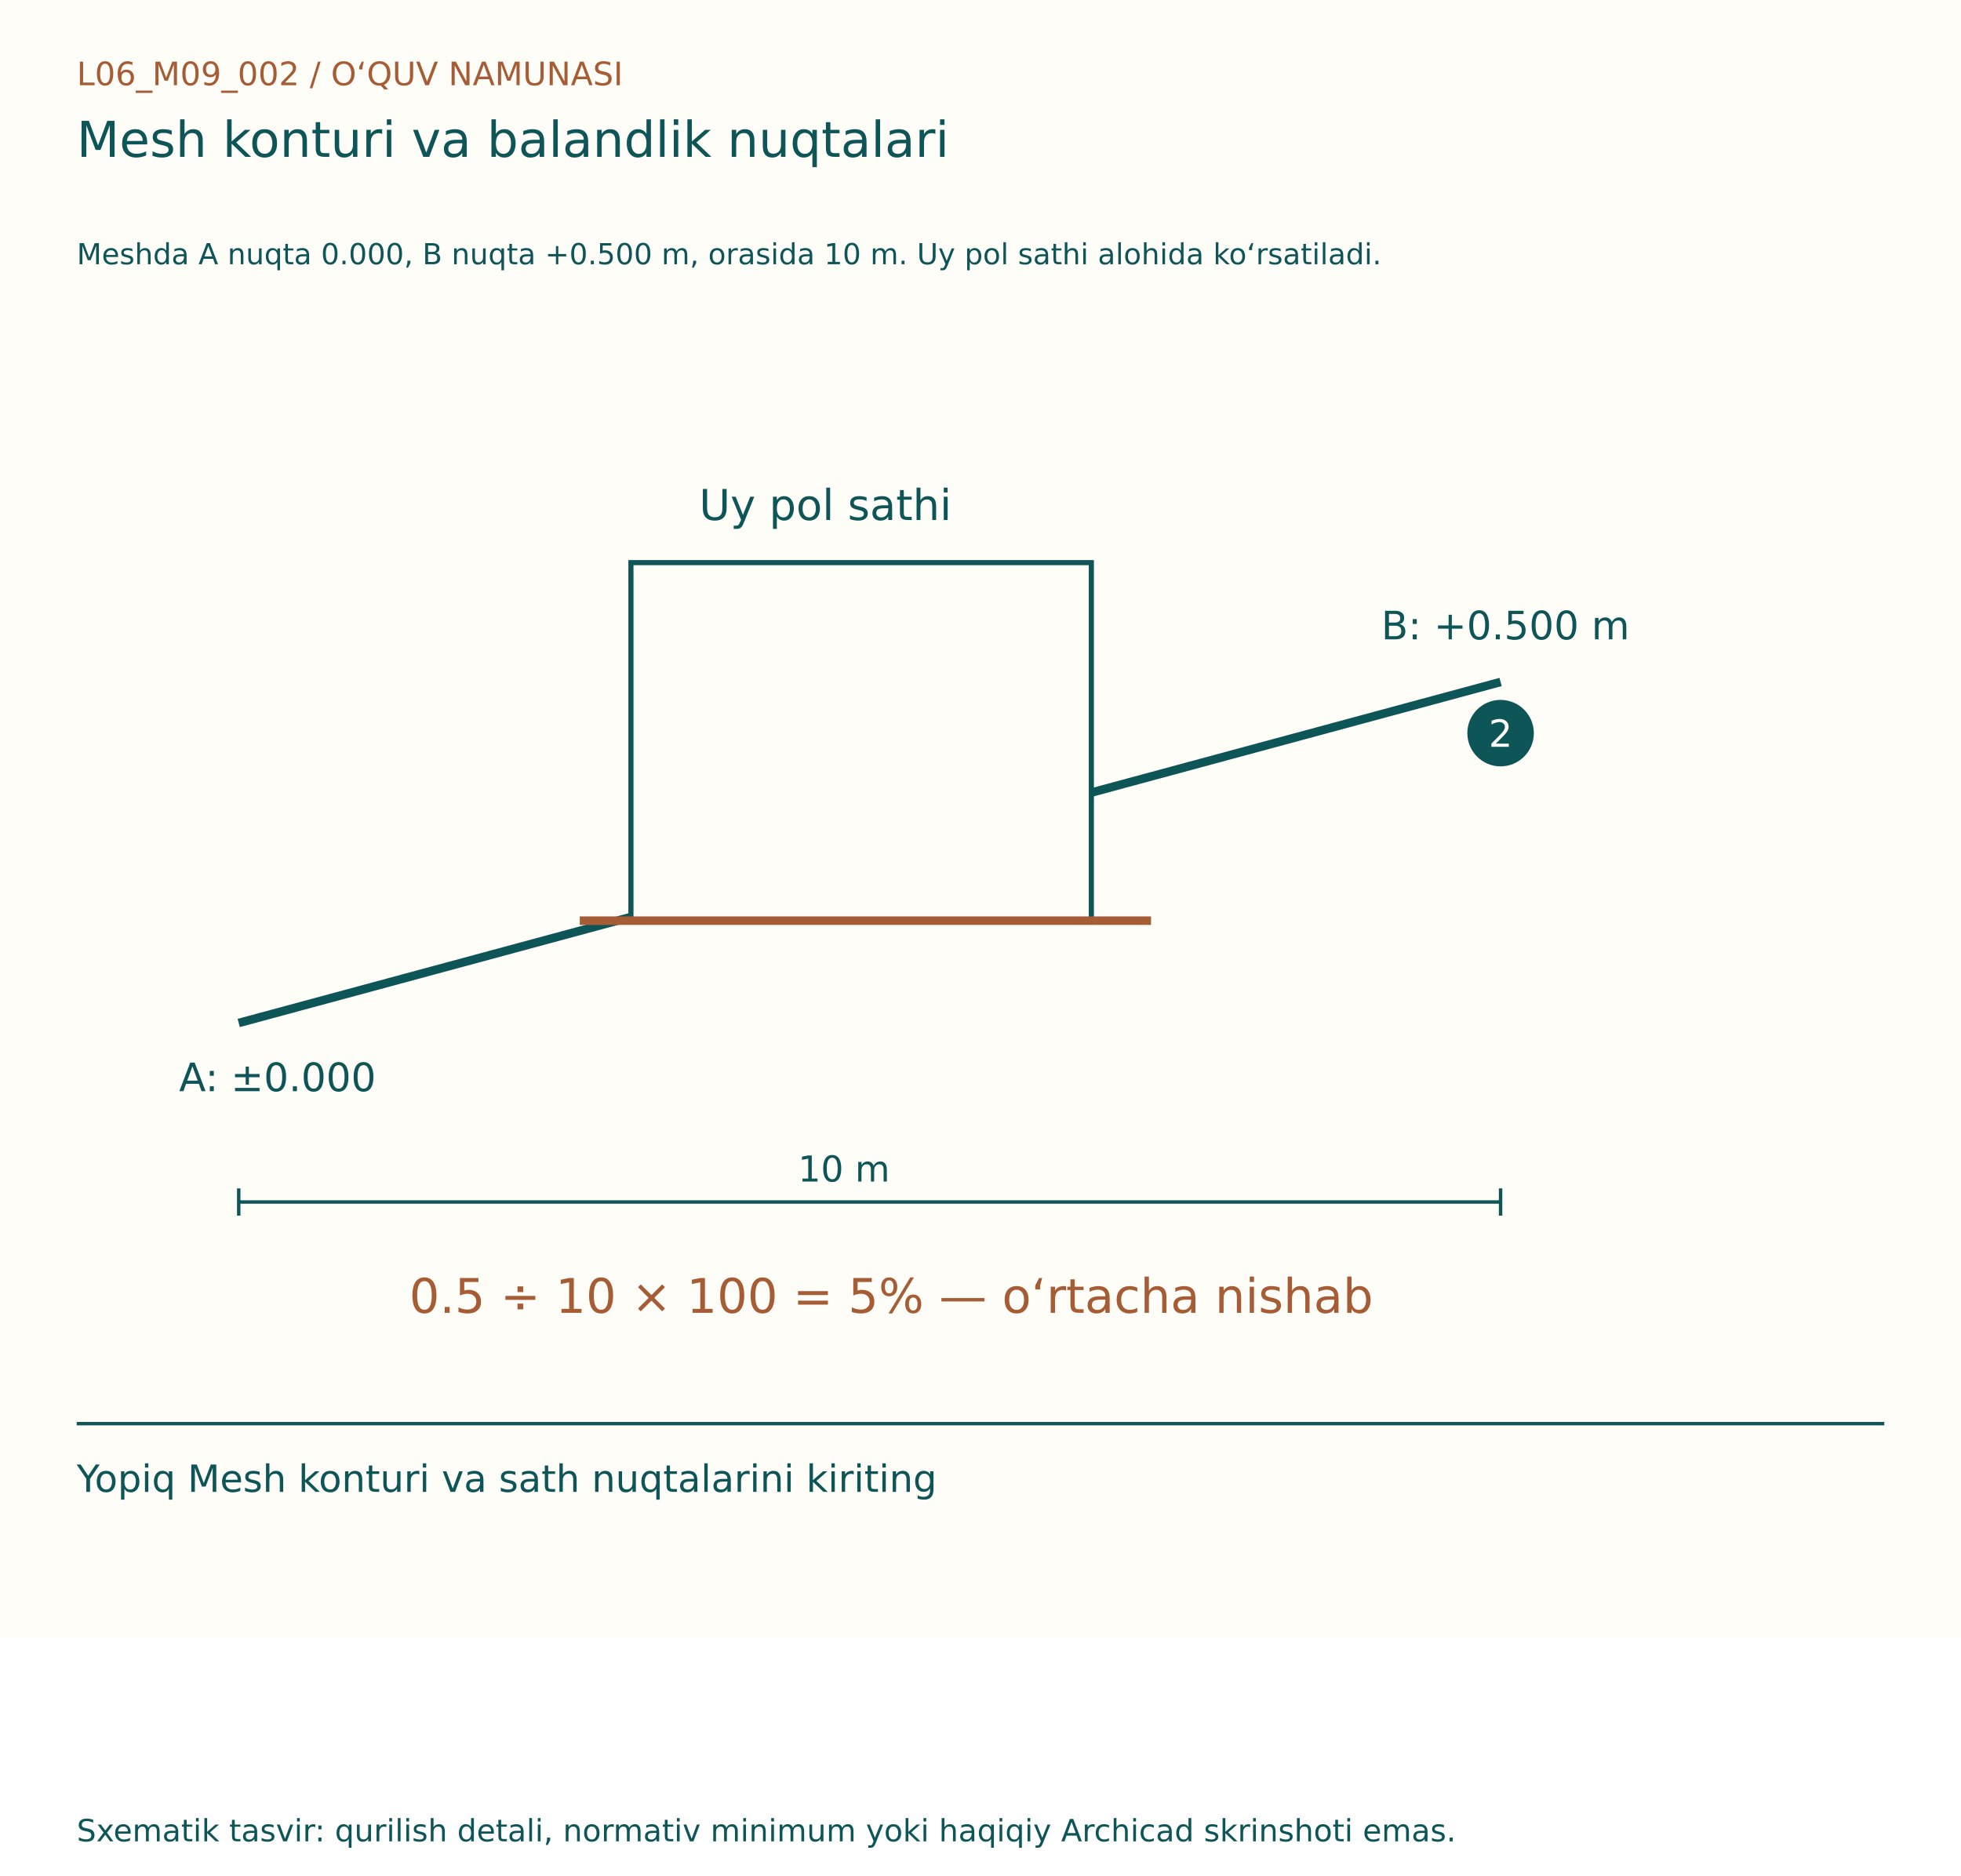
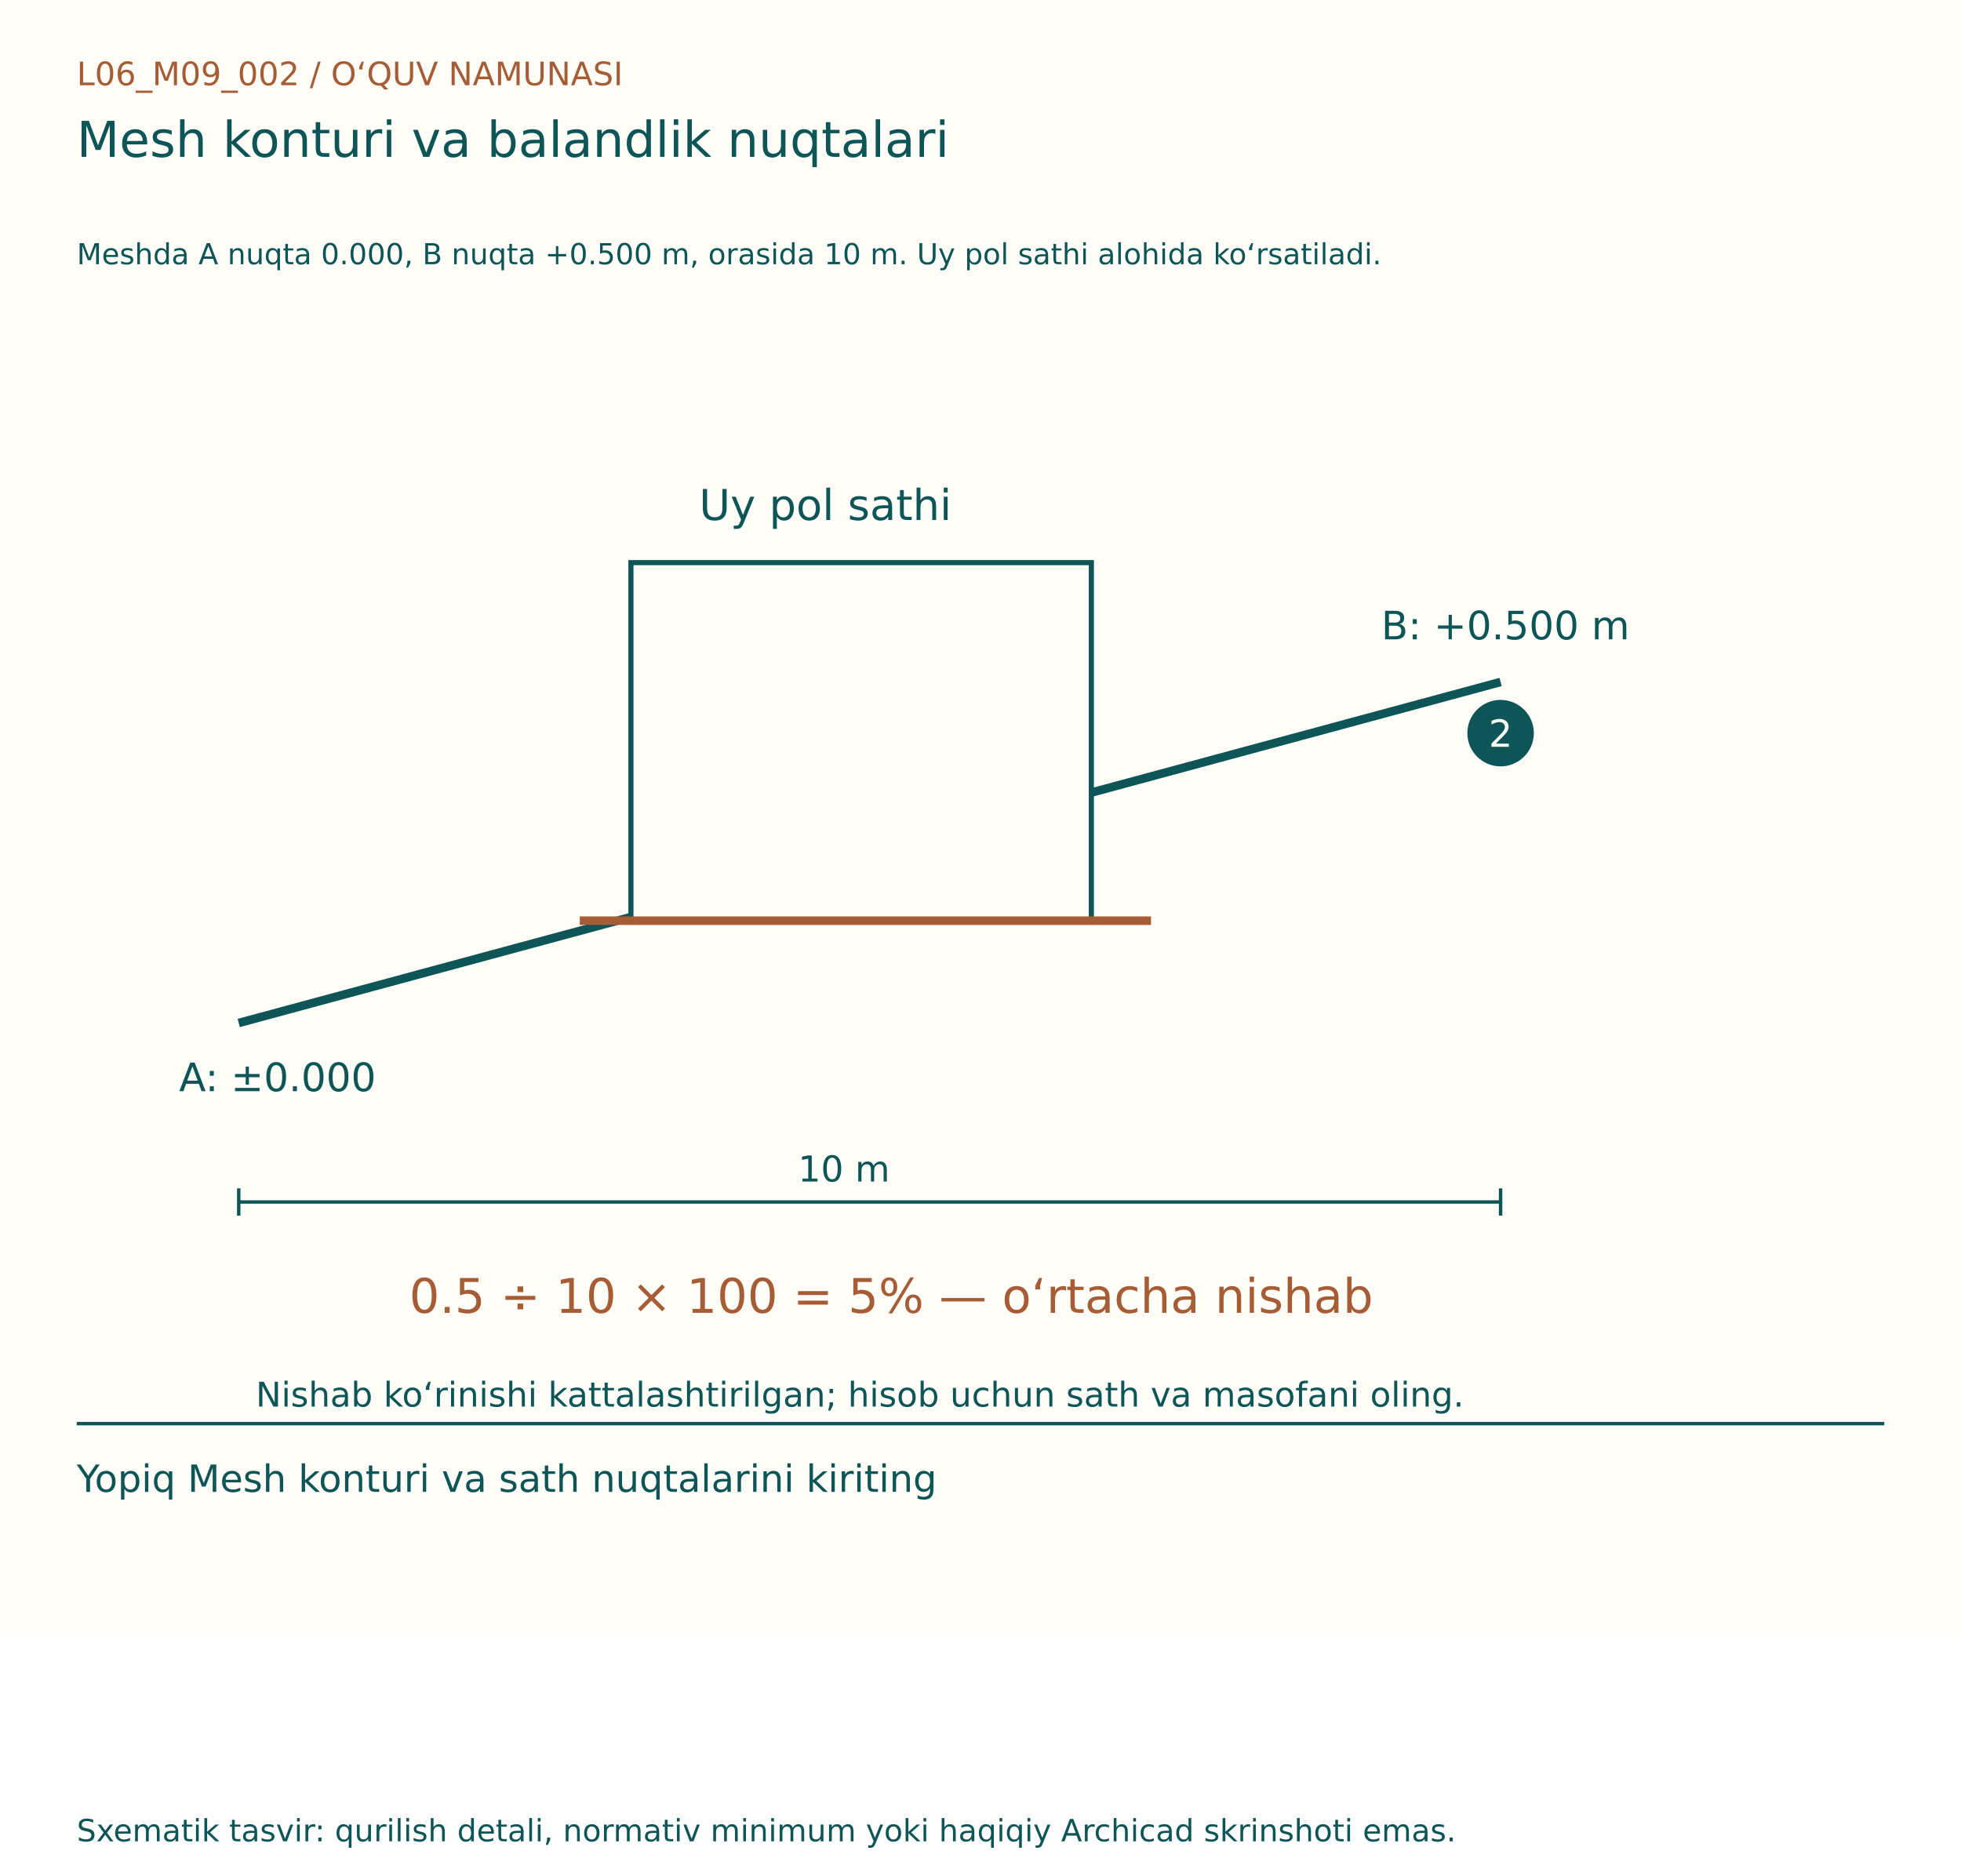
<svg xmlns="http://www.w3.org/2000/svg" width="1150" height="1100" viewBox="0 0 1150 1100">
  <rect width="1150" height="960" fill="#FFFDF7" />
  <g font-family="DejaVu Sans, Segoe UI, sans-serif">
    <text x="45" y="50" font-size="19" fill="#A65D35">L06_M09_002  /  O‘QUV NAMUNASI</text>
    <text x="45" y="92" font-size="29" fill="#0E5558">Mesh konturi va balandlik nuqtalari</text>
    <text x="45" y="155" font-size="17" fill="#0E5558">Meshda A nuqta 0.000, B nuqta +0.500 m, orasida 10 m. Uy pol sathi alohida ko‘rsatiladi.</text>
    <g transform="translate(0,80)">
      <line x1="140" y1="520" x2="880" y2="320" stroke="#0E5558" stroke-width="5" />
      <text x="105" y="560" font-size="23" fill="#0E5558">A: ±0.000</text>
      <text x="810" y="295" font-size="23" fill="#0E5558">B: +0.500 m</text>
      <rect x="370" y="250" width="270" height="210" fill="#FFFDF7" stroke="#0E5558" stroke-width="3" />
      <line x1="340" y1="460" x2="675" y2="460" stroke="#A65D35" stroke-width="5" />
      <text x="410" y="225" font-size="25" fill="#0E5558">Uy pol sathi</text>
      <line x1="140" y1="625" x2="880" y2="625" stroke="#0E5558" stroke-width="2" />
      <line x1="140" y1="617" x2="140" y2="633" stroke="#0E5558" stroke-width="2" />
      <line x1="880" y1="617" x2="880" y2="633" stroke="#0E5558" stroke-width="2" />
      <text x="468.0" y="613" font-size="21" fill="#0E5558">10 m</text>
      <text x="240" y="690" font-size="28" fill="#A65D35">0.5 ÷ 10 × 100 = 5% — o‘rtacha nishab</text>
      <circle cx="880" cy="350" r="18" fill="#0E5558" stroke="#0E5558" stroke-width="3" />
      <text x="873" y="358" font-size="22" fill="#FFFDF7">2</text>
+       <text x="150" y="745" font-size="20" fill="#0E5558">Nishab ko‘rinishi kattalashtirilgan; hisob uchun sath va masofani oling.</text>
    </g>
    <line x1="45" y1="835" x2="1105" y2="835" stroke="#0E5558" stroke-width="2" />
    <text x="45" y="875" font-size="22" fill="#0E5558">Yopiq Mesh konturi va sath nuqtalarini kiriting</text>
    <text x="45" y="1080" font-size="18" fill="#0E5558">Sxematik tasvir: qurilish detali, normativ minimum yoki haqiqiy Archicad skrinshoti emas.</text>
  </g>
</svg>
